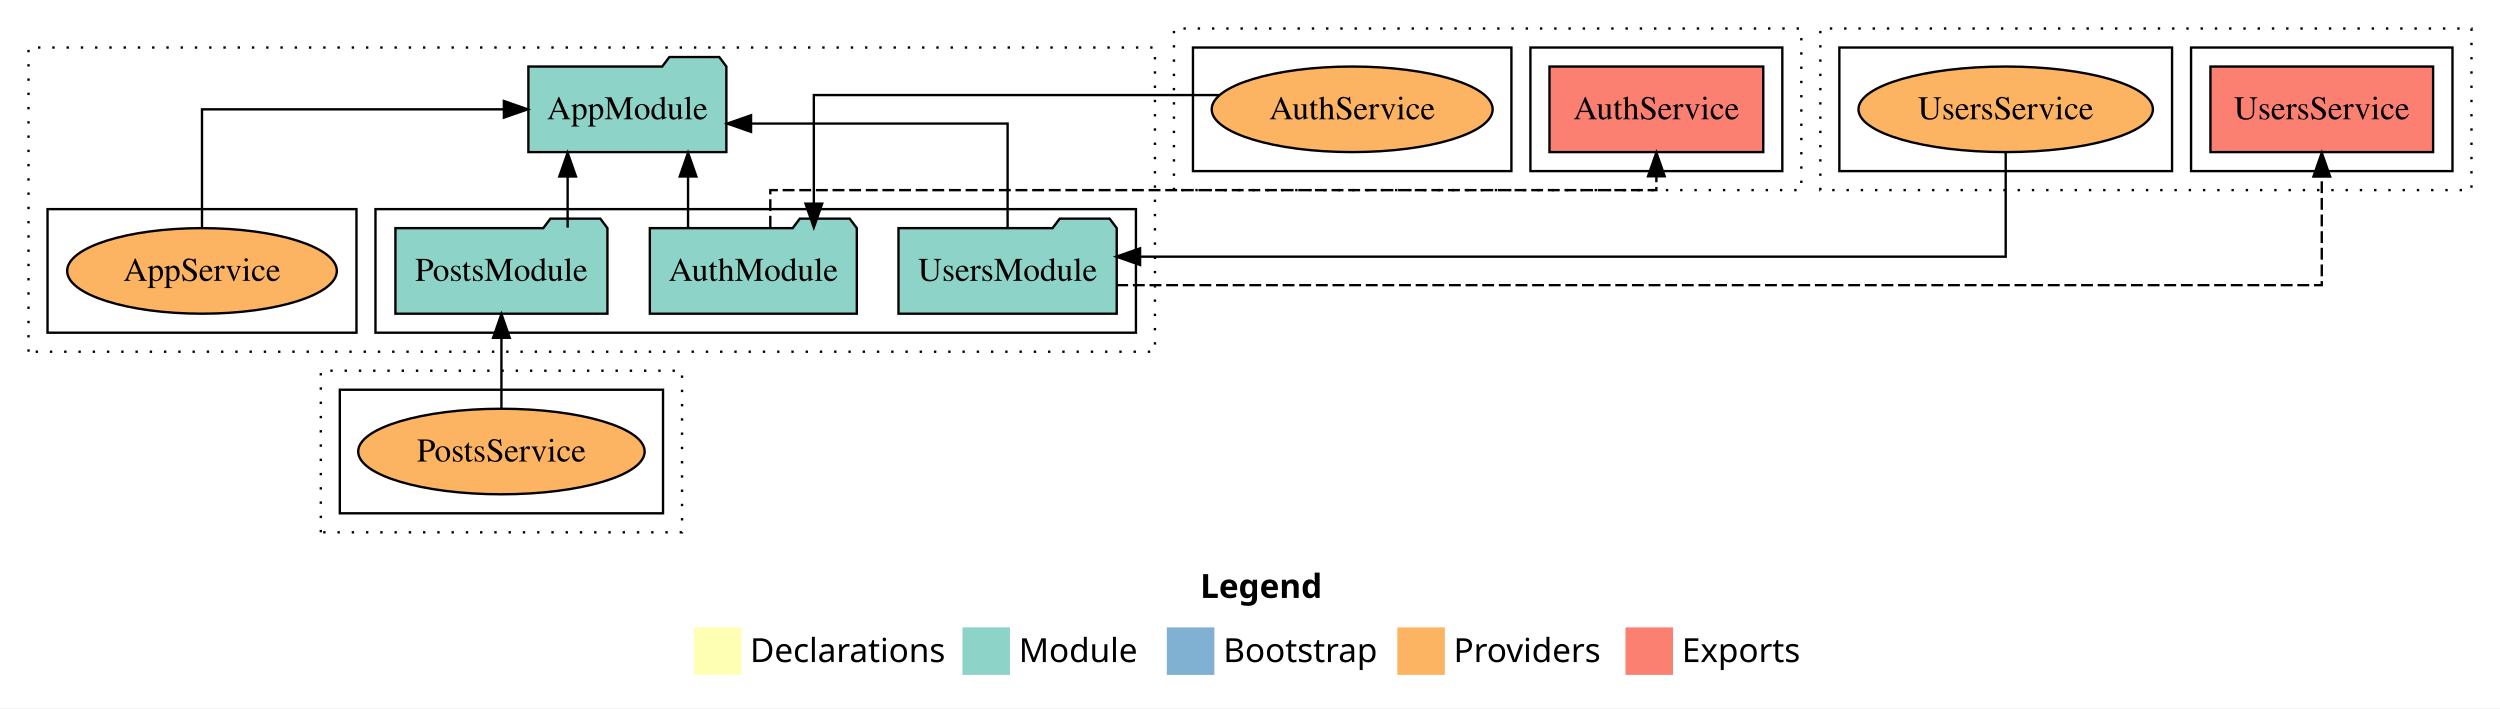
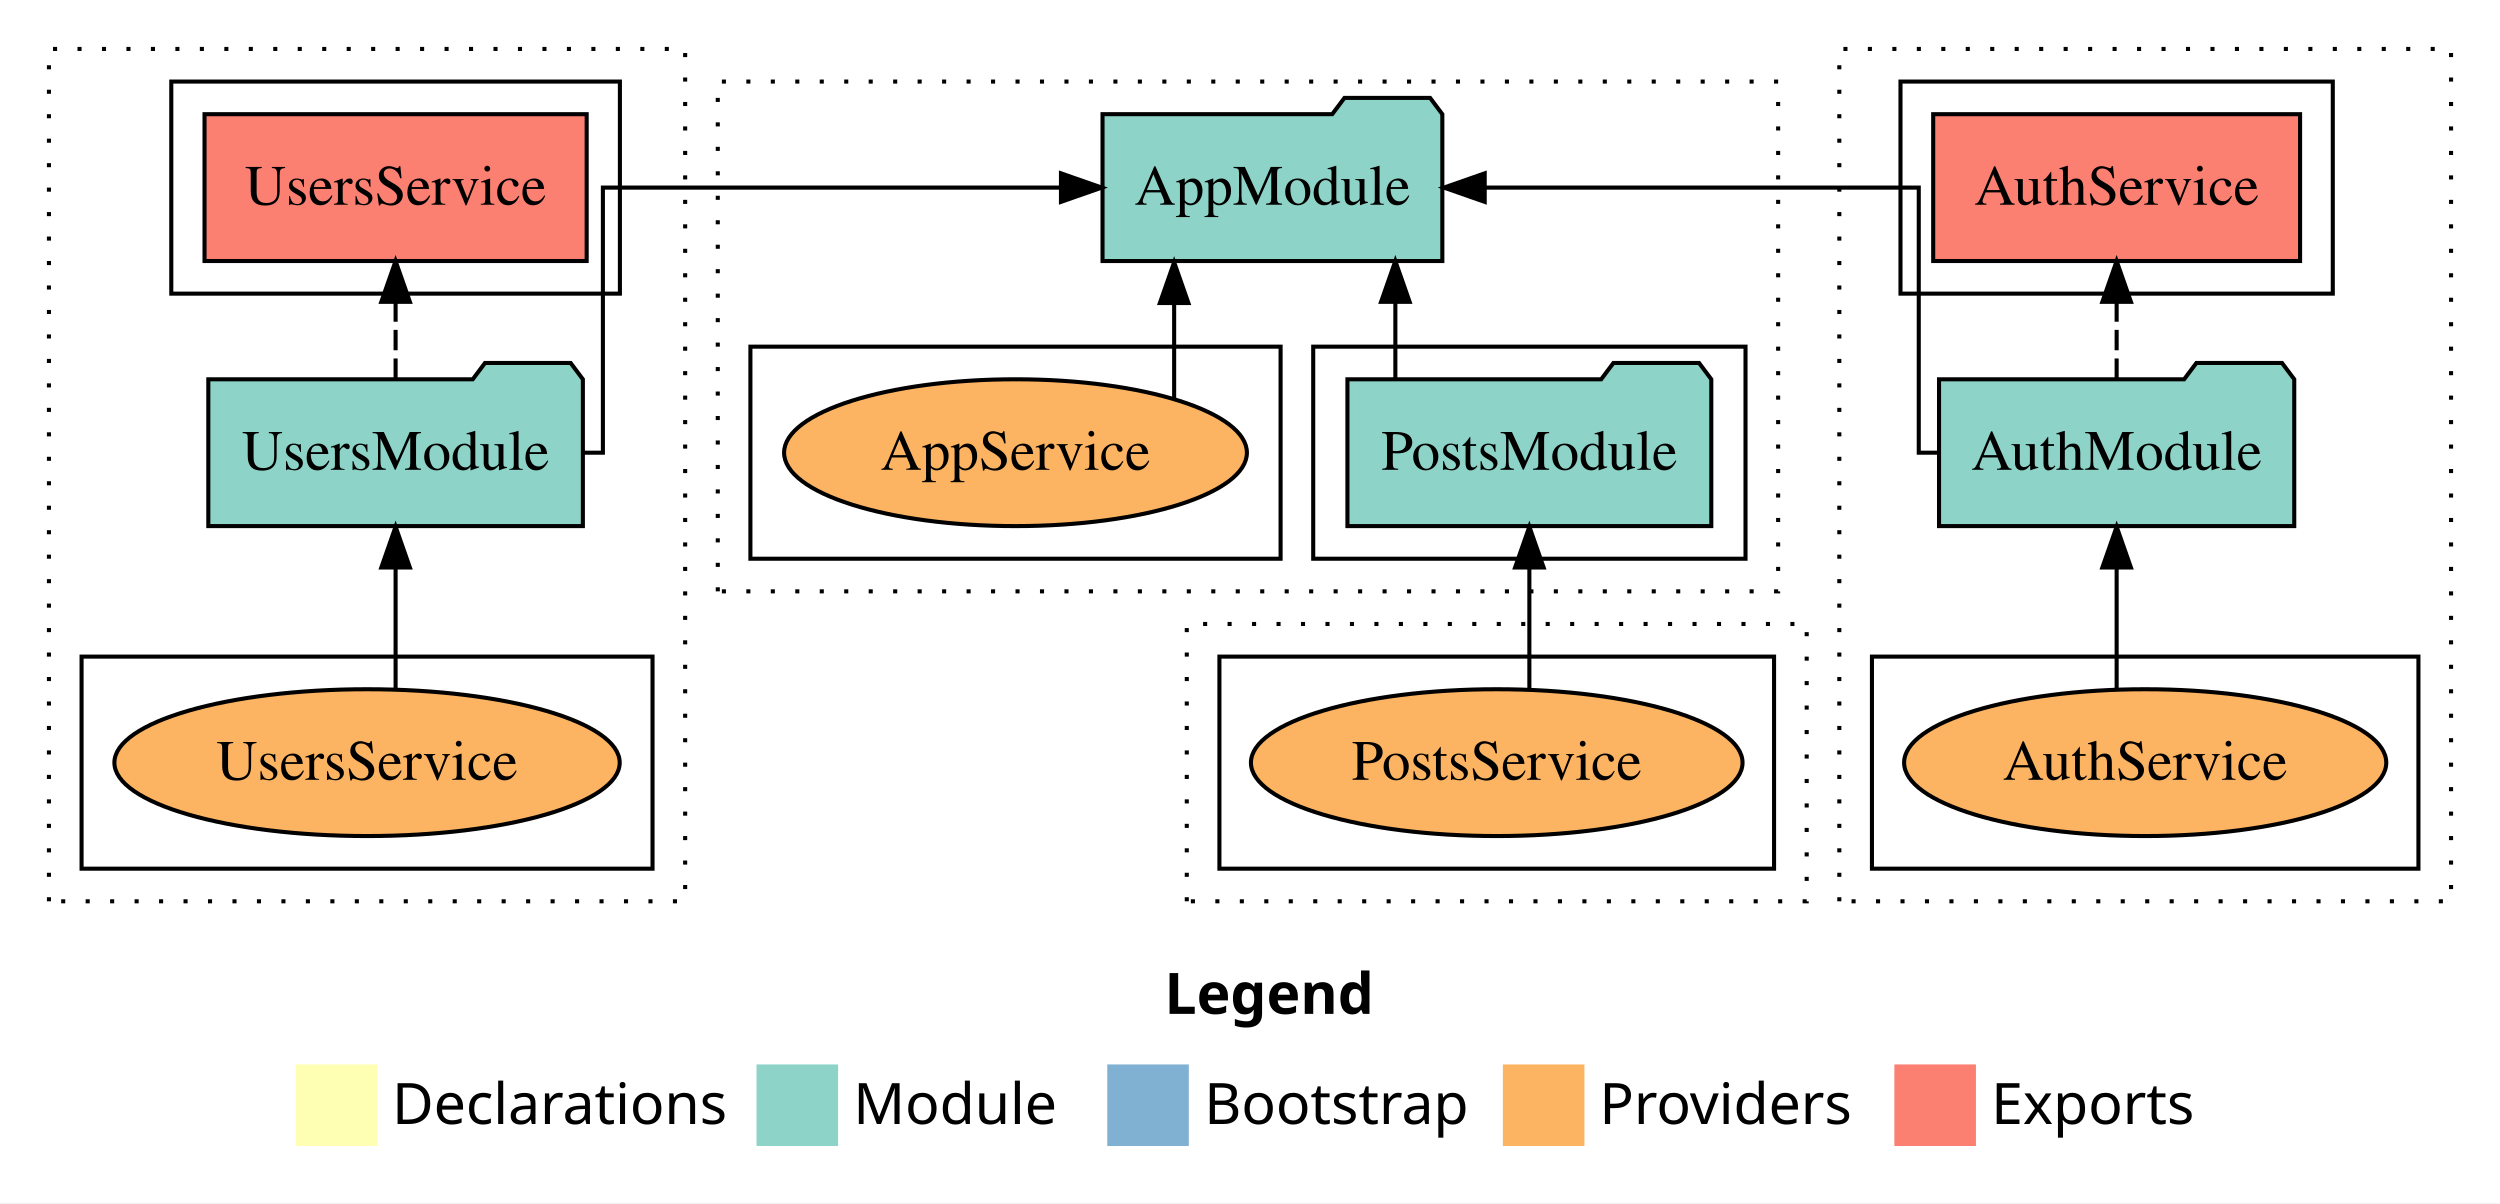
- <svg xmlns="http://www.w3.org/2000/svg" width="1052pt" height="298pt" viewBox="0.00 0.00 1052.00 298.00">
-   <g id="graph0" class="graph" transform="scale(1 1) rotate(0) translate(4 294)">
-     <polygon fill="white" stroke="transparent" points="-4,4 -4,-294 1048,-294 1048,4 -4,4" />
-     <text text-anchor="start" x="501.01" y="-42.4" font-family="Times-12" font-weight="bold" font-size="14.00">Legend</text>
-     <polygon fill="#ffffb3" stroke="transparent" points="288,-10 288,-30 308,-30 308,-10 288,-10" />
-     <text text-anchor="start" x="311.63" y="-15.4" font-family="Times-12" font-size="14.00">  Declarations</text>
-     <polygon fill="#8dd3c7" stroke="transparent" points="401,-10 401,-30 421,-30 421,-10 401,-10" />
-     <text text-anchor="start" x="424.73" y="-15.4" font-family="Times-12" font-size="14.00">  Module</text>
-     <polygon fill="#80b1d3" stroke="transparent" points="487,-10 487,-30 507,-30 507,-10 487,-10" />
-     <text text-anchor="start" x="510.78" y="-15.4" font-family="Times-12" font-size="14.00">  Bootstrap</text>
-     <polygon fill="#fdb462" stroke="transparent" points="584,-10 584,-30 604,-30 604,-10 584,-10" />
-     <text text-anchor="start" x="607.67" y="-15.4" font-family="Times-12" font-size="14.00">  Providers</text>
-     <polygon fill="#fb8072" stroke="transparent" points="680,-10 680,-30 700,-30 700,-10 680,-10" />
-     <text text-anchor="start" x="703.73" y="-15.4" font-family="Times-12" font-size="14.00">  Exports</text>
+ <svg xmlns="http://www.w3.org/2000/svg" width="613pt" height="295pt" viewBox="0.00 0.00 613.00 295.00">
+   <g id="graph0" class="graph" transform="scale(1 1) rotate(0) translate(4 291)">
+     <polygon fill="white" stroke="transparent" points="-4,4 -4,-291 609,-291 609,4 -4,4" />
+     <text text-anchor="start" x="281.51" y="-42.4" font-family="Times-12" font-weight="bold" font-size="14.00">Legend</text>
+     <polygon fill="#ffffb3" stroke="transparent" points="68.5,-10 68.5,-30 88.5,-30 88.5,-10 68.5,-10" />
+     <text text-anchor="start" x="92.13" y="-15.4" font-family="Times-12" font-size="14.00">  Declarations</text>
+     <polygon fill="#8dd3c7" stroke="transparent" points="181.5,-10 181.5,-30 201.5,-30 201.5,-10 181.5,-10" />
+     <text text-anchor="start" x="205.23" y="-15.4" font-family="Times-12" font-size="14.00">  Module</text>
+     <polygon fill="#80b1d3" stroke="transparent" points="267.5,-10 267.5,-30 287.5,-30 287.5,-10 267.5,-10" />
+     <text text-anchor="start" x="291.28" y="-15.4" font-family="Times-12" font-size="14.00">  Bootstrap</text>
+     <polygon fill="#fdb462" stroke="transparent" points="364.5,-10 364.5,-30 384.5,-30 384.5,-10 364.5,-10" />
+     <text text-anchor="start" x="388.17" y="-15.4" font-family="Times-12" font-size="14.00">  Providers</text>
+     <polygon fill="#fb8072" stroke="transparent" points="460.5,-10 460.5,-30 480.5,-30 480.5,-10 460.5,-10" />
+     <text text-anchor="start" x="484.23" y="-15.4" font-family="Times-12" font-size="14.00">  Exports</text>
+     <g id="clust19" class="cluster">
+       <polygon fill="none" stroke="black" stroke-dasharray="1,5" points="8,-70 8,-279 164,-279 164,-70 8,-70" />
+     </g>
+     <g id="clust22" class="cluster">
+       <polygon fill="none" stroke="black" points="38,-219 38,-271 148,-271 148,-219 38,-219" />
+     </g>
+     <g id="clust24" class="cluster">
+       <polygon fill="none" stroke="black" points="16,-78 16,-130 156,-130 156,-78 16,-78" />
+     </g>
+     <g id="clust7" class="cluster">
+       <polygon fill="none" stroke="black" stroke-dasharray="1,5" points="447,-70 447,-279 597,-279 597,-70 447,-70" />
+     </g>
+     <g id="clust10" class="cluster">
+       <polygon fill="none" stroke="black" points="462,-219 462,-271 568,-271 568,-219 462,-219" />
+     </g>
+     <g id="clust12" class="cluster">
+       <polygon fill="none" stroke="black" points="455,-78 455,-130 589,-130 589,-78 455,-78" />
+     </g>
    <g id="clust1" class="cluster">
-       <polygon fill="none" stroke="black" stroke-dasharray="1,5" points="8,-146 8,-274 482,-274 482,-146 8,-146" />
+       <polygon fill="none" stroke="black" stroke-dasharray="1,5" points="172,-146 172,-271 432,-271 432,-146 172,-146" />
    </g>
    <g id="clust3" class="cluster">
-       <polygon fill="none" stroke="black" points="154,-154 154,-206 474,-206 474,-154 154,-154" />
+       <polygon fill="none" stroke="black" points="318,-154 318,-206 424,-206 424,-154 318,-154" />
    </g>
    <g id="clust6" class="cluster">
-       <polygon fill="none" stroke="black" points="16,-154 16,-206 146,-206 146,-154 16,-154" />
-     </g>
-     <g id="clust7" class="cluster">
-       <polygon fill="none" stroke="black" stroke-dasharray="1,5" points="490,-214 490,-282 754,-282 754,-214 490,-214" />
-     </g>
-     <g id="clust10" class="cluster">
-       <polygon fill="none" stroke="black" points="640,-222 640,-274 746,-274 746,-222 640,-222" />
-     </g>
-     <g id="clust12" class="cluster">
-       <polygon fill="none" stroke="black" points="498,-222 498,-274 632,-274 632,-222 498,-222" />
+       <polygon fill="none" stroke="black" points="180,-154 180,-206 310,-206 310,-154 180,-154" />
    </g>
    <g id="clust13" class="cluster">
-       <polygon fill="none" stroke="black" stroke-dasharray="1,5" points="131,-70 131,-138 283,-138 283,-70 131,-70" />
+       <polygon fill="none" stroke="black" stroke-dasharray="1,5" points="287,-70 287,-138 439,-138 439,-70 287,-70" />
    </g>
    <g id="clust18" class="cluster">
-       <polygon fill="none" stroke="black" points="139,-78 139,-130 275,-130 275,-78 139,-78" />
-     </g>
-     <g id="clust19" class="cluster">
-       <polygon fill="none" stroke="black" stroke-dasharray="1,5" points="762,-214 762,-282 1036,-282 1036,-214 762,-214" />
-     </g>
-     <g id="clust22" class="cluster">
-       <polygon fill="none" stroke="black" points="918,-222 918,-274 1028,-274 1028,-222 918,-222" />
-     </g>
-     <g id="clust24" class="cluster">
-       <polygon fill="none" stroke="black" points="770,-222 770,-274 910,-274 910,-222 770,-222" />
+       <polygon fill="none" stroke="black" points="295,-78 295,-130 431,-130 431,-78 295,-78" />
    </g>
    <g id="node1" class="node">
-       <polygon fill="#8dd3c7" stroke="black" points="356.55,-198 353.55,-202 332.55,-202 329.55,-198 269.45,-198 269.45,-162 356.55,-162 356.55,-198" />
-       <text text-anchor="middle" x="313" y="-175.8" font-family="Times,serif" font-size="14.00">AuthModule</text>
+       <polygon fill="#8dd3c7" stroke="black" points="558.55,-198 555.55,-202 534.55,-202 531.55,-198 471.45,-198 471.45,-162 558.55,-162 558.55,-198" />
+       <text text-anchor="middle" x="515" y="-175.8" font-family="Times,serif" font-size="14.00">AuthModule</text>
    </g>
    <g id="node4" class="node">
-       <polygon fill="#8dd3c7" stroke="black" points="301.66,-266 298.66,-270 277.66,-270 274.66,-266 218.34,-266 218.34,-230 301.66,-230 301.66,-266" />
-       <text text-anchor="middle" x="260" y="-243.8" font-family="Times,serif" font-size="14.00">AppModule</text>
+       <polygon fill="#8dd3c7" stroke="black" points="349.66,-263 346.66,-267 325.66,-267 322.66,-263 266.34,-263 266.34,-227 349.66,-227 349.66,-263" />
+       <text text-anchor="middle" x="308" y="-240.8" font-family="Times,serif" font-size="14.00">AppModule</text>
    </g>
    <g id="edge1" class="edge">
-       <path fill="none" stroke="black" d="M285.53,-198.22C285.53,-198.22 285.53,-219.73 285.53,-219.73" />
-       <polygon fill="black" stroke="black" points="282.03,-219.73 285.53,-229.73 289.03,-219.73 282.03,-219.73" />
+       <path fill="none" stroke="black" d="M471.31,-180C468.33,-180 466.48,-180 466.48,-180 466.48,-180 466.48,-245 466.48,-245 466.48,-245 360.05,-245 360.05,-245" />
+       <polygon fill="black" stroke="black" points="360.05,-241.5 350.05,-245 360.05,-248.5 360.05,-241.5" />
    </g>
    <g id="node6" class="node">
-       <polygon fill="#fb8072" stroke="black" points="737.98,-266 648.02,-266 648.02,-230 737.98,-230 737.98,-266" />
-       <text text-anchor="middle" x="693" y="-243.8" font-family="Times,serif" font-size="14.00">AuthService </text>
+       <polygon fill="#fb8072" stroke="black" points="559.98,-263 470.02,-263 470.02,-227 559.98,-227 559.98,-263" />
+       <text text-anchor="middle" x="515" y="-240.8" font-family="Times,serif" font-size="14.00">AuthService </text>
    </g>
    <g id="edge5" class="edge">
-       <path fill="none" stroke="black" stroke-dasharray="5,2" d="M320.14,-198.19C320.14,-206.28 320.14,-214 320.14,-214 320.14,-214 693,-214 693,-214 693,-214 693,-219.81 693,-219.81" />
-       <polygon fill="black" stroke="black" points="689.5,-219.81 693,-229.81 696.5,-219.81 689.5,-219.81" />
+       <path fill="none" stroke="black" stroke-dasharray="5,2" d="M515,-198.11C515,-198.11 515,-216.99 515,-216.99" />
+       <polygon fill="black" stroke="black" points="511.5,-216.99 515,-226.99 518.5,-216.99 511.5,-216.99" />
    </g>
    <g id="node2" class="node">
-       <polygon fill="#8dd3c7" stroke="black" points="251.61,-198 248.61,-202 227.61,-202 224.61,-198 162.39,-198 162.39,-162 251.61,-162 251.61,-198" />
-       <text text-anchor="middle" x="207" y="-175.8" font-family="Times,serif" font-size="14.00">PostsModule</text>
+       <polygon fill="#8dd3c7" stroke="black" points="415.61,-198 412.61,-202 391.61,-202 388.61,-198 326.39,-198 326.39,-162 415.61,-162 415.61,-198" />
+       <text text-anchor="middle" x="371" y="-175.8" font-family="Times,serif" font-size="14.00">PostsModule</text>
    </g>
    <g id="edge2" class="edge">
-       <path fill="none" stroke="black" d="M234.86,-198.22C234.86,-198.22 234.86,-219.73 234.86,-219.73" />
-       <polygon fill="black" stroke="black" points="231.36,-219.73 234.86,-229.73 238.36,-219.73 231.36,-219.73" />
+       <path fill="none" stroke="black" d="M338.14,-198.11C338.14,-198.11 338.14,-216.99 338.14,-216.99" />
+       <polygon fill="black" stroke="black" points="334.64,-216.99 338.14,-226.99 341.64,-216.99 334.64,-216.99" />
    </g>
    <g id="node3" class="node">
-       <polygon fill="#8dd3c7" stroke="black" points="465.92,-198 462.92,-202 441.92,-202 438.92,-198 374.08,-198 374.08,-162 465.92,-162 465.92,-198" />
-       <text text-anchor="middle" x="420" y="-175.8" font-family="Times,serif" font-size="14.00">UsersModule</text>
+       <polygon fill="#8dd3c7" stroke="black" points="138.92,-198 135.92,-202 114.92,-202 111.92,-198 47.08,-198 47.08,-162 138.92,-162 138.92,-198" />
+       <text text-anchor="middle" x="93" y="-175.8" font-family="Times,serif" font-size="14.00">UsersModule</text>
    </g>
    <g id="edge3" class="edge">
-       <path fill="none" stroke="black" d="M420,-198.27C420,-216.56 420,-242 420,-242 420,-242 312.04,-242 312.04,-242" />
-       <polygon fill="black" stroke="black" points="312.04,-238.5 302.04,-242 312.04,-245.5 312.04,-238.5" />
+       <path fill="none" stroke="black" d="M138.77,-180C141.89,-180 143.83,-180 143.83,-180 143.83,-180 143.83,-245 143.83,-245 143.83,-245 256.15,-245 256.15,-245" />
+       <polygon fill="black" stroke="black" points="256.15,-248.5 266.15,-245 256.15,-241.5 256.15,-248.5" />
    </g>
    <g id="node9" class="node">
-       <polygon fill="#fb8072" stroke="black" points="1019.85,-266 926.15,-266 926.15,-230 1019.85,-230 1019.85,-266" />
-       <text text-anchor="middle" x="973" y="-243.8" font-family="Times,serif" font-size="14.00">UsersService </text>
+       <polygon fill="#fb8072" stroke="black" points="139.85,-263 46.15,-263 46.15,-227 139.85,-227 139.85,-263" />
+       <text text-anchor="middle" x="93" y="-240.8" font-family="Times,serif" font-size="14.00">UsersService </text>
    </g>
    <g id="edge8" class="edge">
-       <path fill="none" stroke="black" stroke-dasharray="5,2" d="M465.72,-174C598.22,-174 973,-174 973,-174 973,-174 973,-219.71 973,-219.71" />
-       <polygon fill="black" stroke="black" points="969.5,-219.71 973,-229.71 976.5,-219.71 969.5,-219.71" />
+       <path fill="none" stroke="black" stroke-dasharray="5,2" d="M93,-198.11C93,-198.11 93,-216.99 93,-216.99" />
+       <polygon fill="black" stroke="black" points="89.5,-216.99 93,-226.99 96.5,-216.99 89.5,-216.99" />
    </g>
    <g id="node5" class="node">
-       <ellipse fill="#fdb462" stroke="black" cx="81" cy="-180" rx="56.74" ry="18" />
-       <text text-anchor="middle" x="81" y="-175.8" font-family="Times,serif" font-size="14.00">AppService</text>
+       <ellipse fill="#fdb462" stroke="black" cx="245" cy="-180" rx="56.74" ry="18" />
+       <text text-anchor="middle" x="245" y="-175.8" font-family="Times,serif" font-size="14.00">AppService</text>
    </g>
    <g id="edge4" class="edge">
-       <path fill="none" stroke="black" d="M81,-198.22C81,-218.37 81,-248 81,-248 81,-248 208.03,-248 208.03,-248" />
-       <polygon fill="black" stroke="black" points="208.03,-251.5 218.03,-248 208.03,-244.5 208.03,-251.5" />
+       <path fill="none" stroke="black" d="M283.9,-193.15C283.9,-193.15 283.9,-216.69 283.9,-216.69" />
+       <polygon fill="black" stroke="black" points="280.4,-216.69 283.9,-226.69 287.4,-216.69 280.4,-216.69" />
    </g>
    <g id="node7" class="node">
-       <ellipse fill="#fdb462" stroke="black" cx="565" cy="-248" rx="59.11" ry="18" />
-       <text text-anchor="middle" x="565" y="-243.8" font-family="Times,serif" font-size="14.00">AuthService</text>
+       <ellipse fill="#fdb462" stroke="black" cx="522" cy="-104" rx="59.11" ry="18" />
+       <text text-anchor="middle" x="522" y="-99.8" font-family="Times,serif" font-size="14.00">AuthService</text>
    </g>
    <g id="edge6" class="edge">
-       <path fill="none" stroke="black" d="M509,-254C441.92,-254 338.46,-254 338.46,-254 338.46,-254 338.46,-208.29 338.46,-208.29" />
-       <polygon fill="black" stroke="black" points="341.96,-208.29 338.46,-198.29 334.96,-208.29 341.96,-208.29" />
+       <path fill="none" stroke="black" d="M515,-122.01C515,-122.01 515,-151.85 515,-151.85" />
+       <polygon fill="black" stroke="black" points="511.5,-151.85 515,-161.85 518.5,-151.85 511.5,-151.85" />
    </g>
    <g id="node8" class="node">
-       <ellipse fill="#fdb462" stroke="black" cx="207" cy="-104" rx="60.27" ry="18" />
-       <text text-anchor="middle" x="207" y="-99.8" font-family="Times,serif" font-size="14.00">PostsService</text>
+       <ellipse fill="#fdb462" stroke="black" cx="363" cy="-104" rx="60.27" ry="18" />
+       <text text-anchor="middle" x="363" y="-99.8" font-family="Times,serif" font-size="14.00">PostsService</text>
    </g>
    <g id="edge7" class="edge">
-       <path fill="none" stroke="black" d="M207,-122.01C207,-122.01 207,-151.85 207,-151.85" />
-       <polygon fill="black" stroke="black" points="203.5,-151.85 207,-161.85 210.5,-151.85 203.5,-151.85" />
+       <path fill="none" stroke="black" d="M371,-122.01C371,-122.01 371,-151.85 371,-151.85" />
+       <polygon fill="black" stroke="black" points="367.5,-151.85 371,-161.85 374.5,-151.85 367.5,-151.85" />
    </g>
    <g id="node10" class="node">
-       <ellipse fill="#fdb462" stroke="black" cx="840" cy="-248" rx="61.95" ry="18" />
-       <text text-anchor="middle" x="840" y="-243.8" font-family="Times,serif" font-size="14.00">UsersService</text>
+       <ellipse fill="#fdb462" stroke="black" cx="86" cy="-104" rx="61.95" ry="18" />
+       <text text-anchor="middle" x="86" y="-99.8" font-family="Times,serif" font-size="14.00">UsersService</text>
    </g>
    <g id="edge9" class="edge">
-       <path fill="none" stroke="black" d="M840,-229.73C840,-211.44 840,-186 840,-186 840,-186 475.75,-186 475.75,-186" />
-       <polygon fill="black" stroke="black" points="475.75,-182.5 465.75,-186 475.75,-189.5 475.75,-182.5" />
+       <path fill="none" stroke="black" d="M93,-122.01C93,-122.01 93,-151.85 93,-151.85" />
+       <polygon fill="black" stroke="black" points="89.5,-151.85 93,-161.85 96.5,-151.85 89.5,-151.85" />
    </g>
  </g>
</svg>
